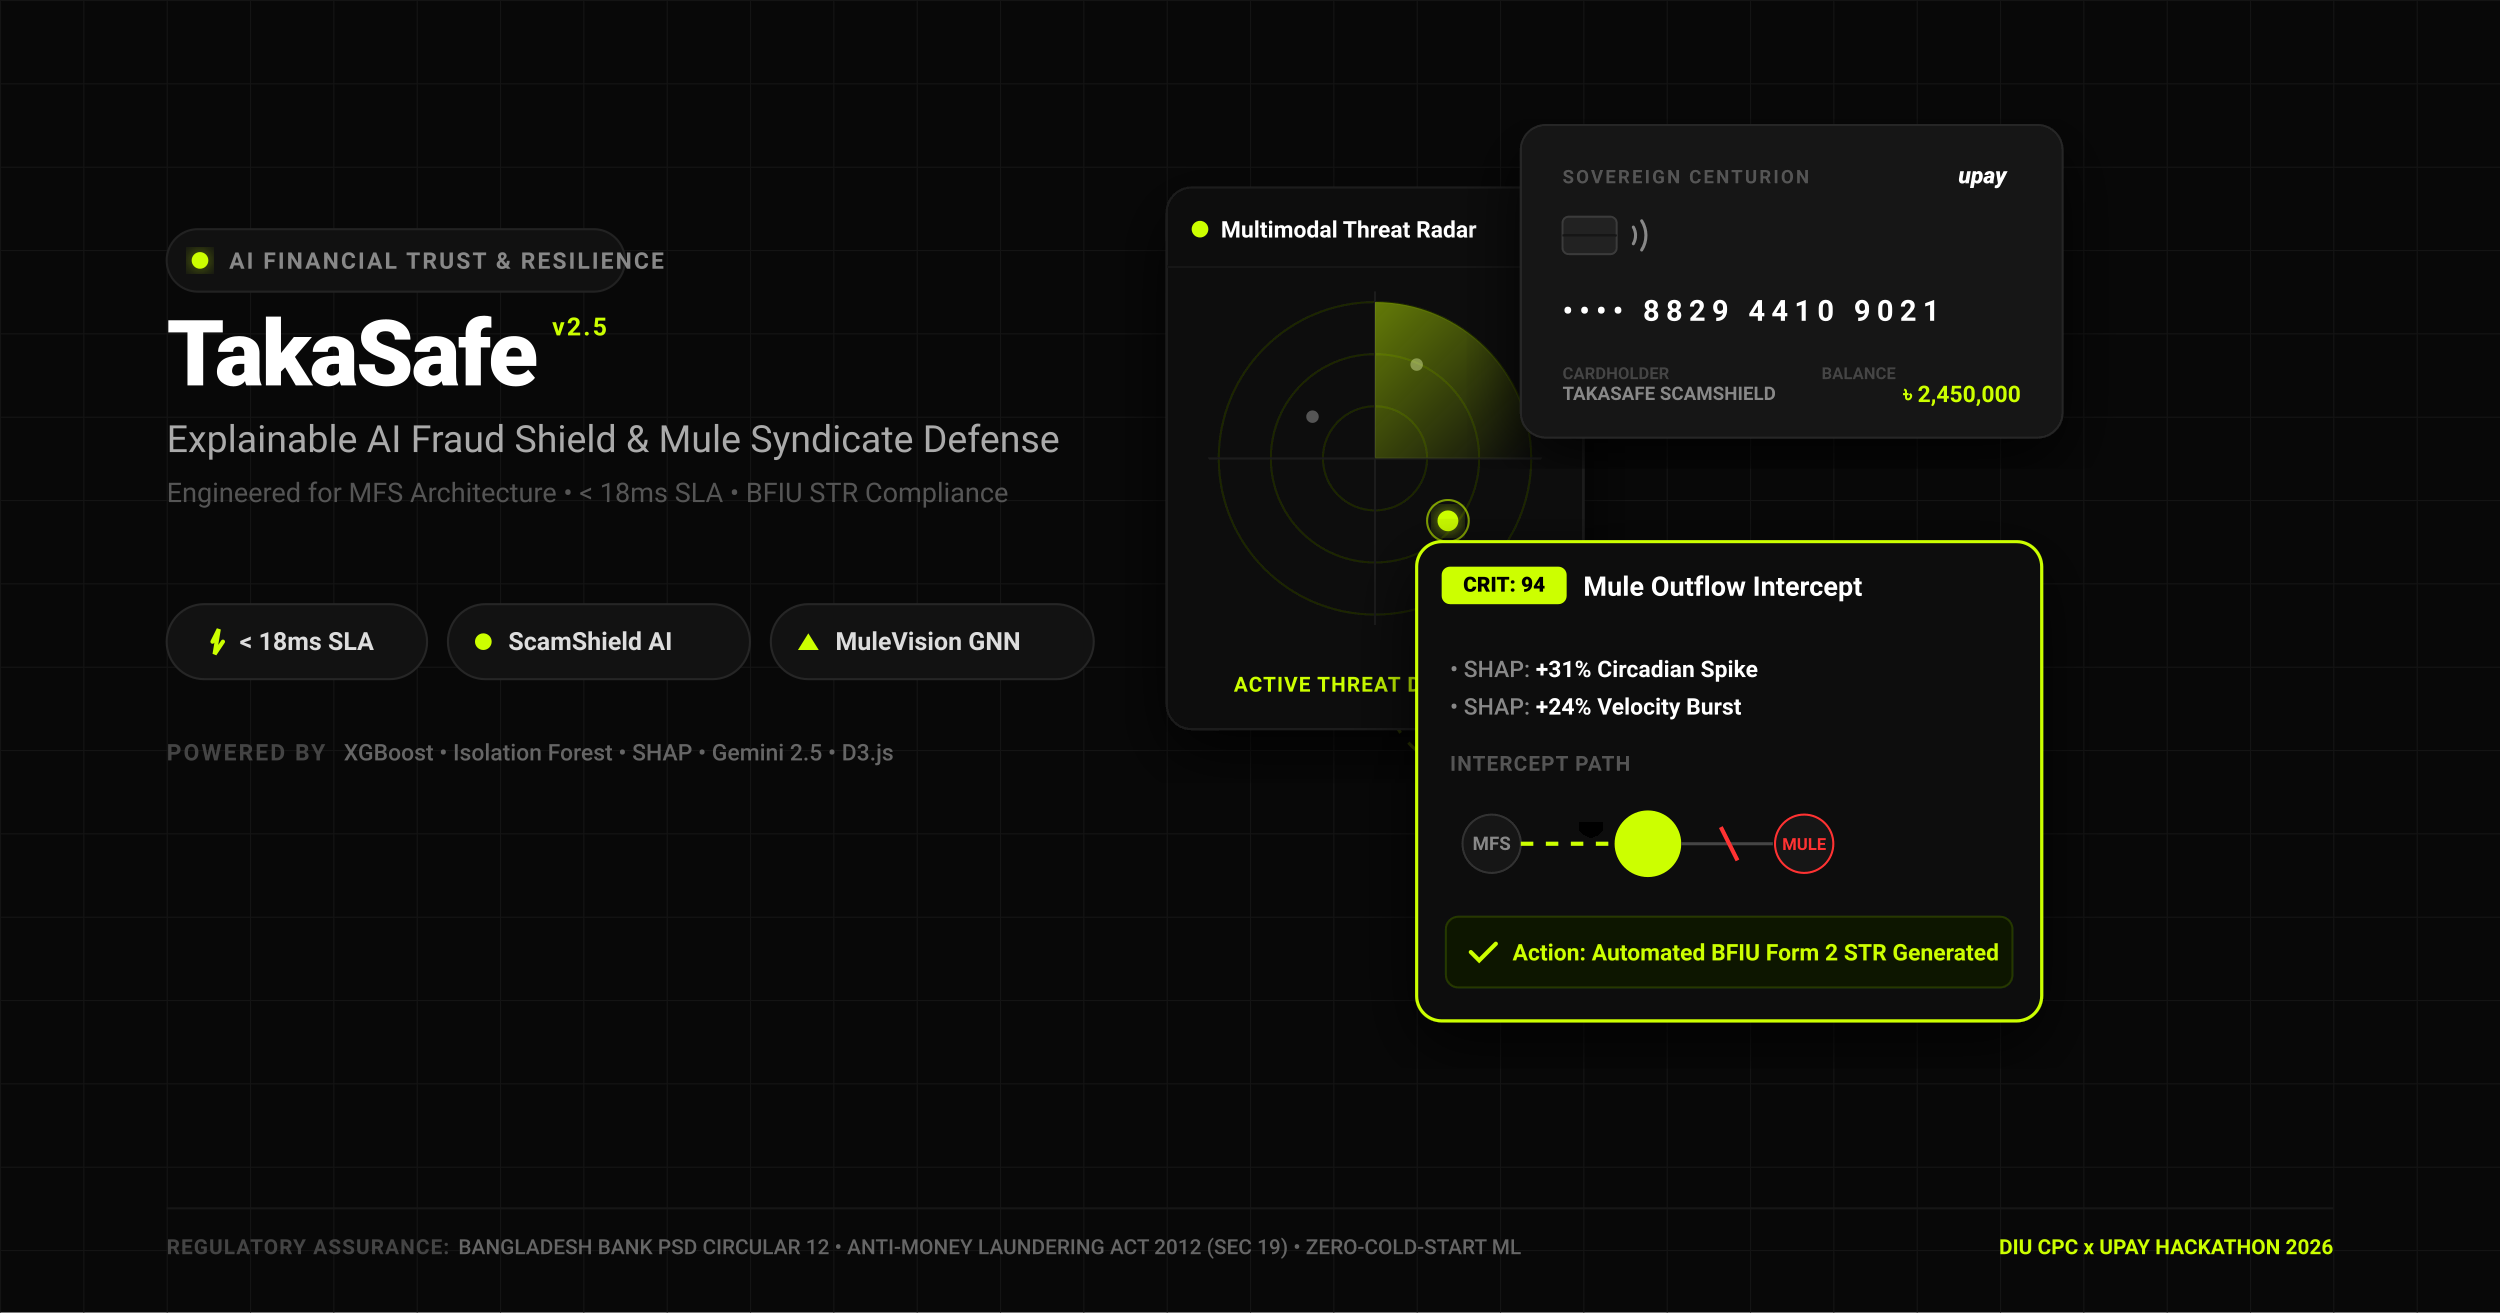
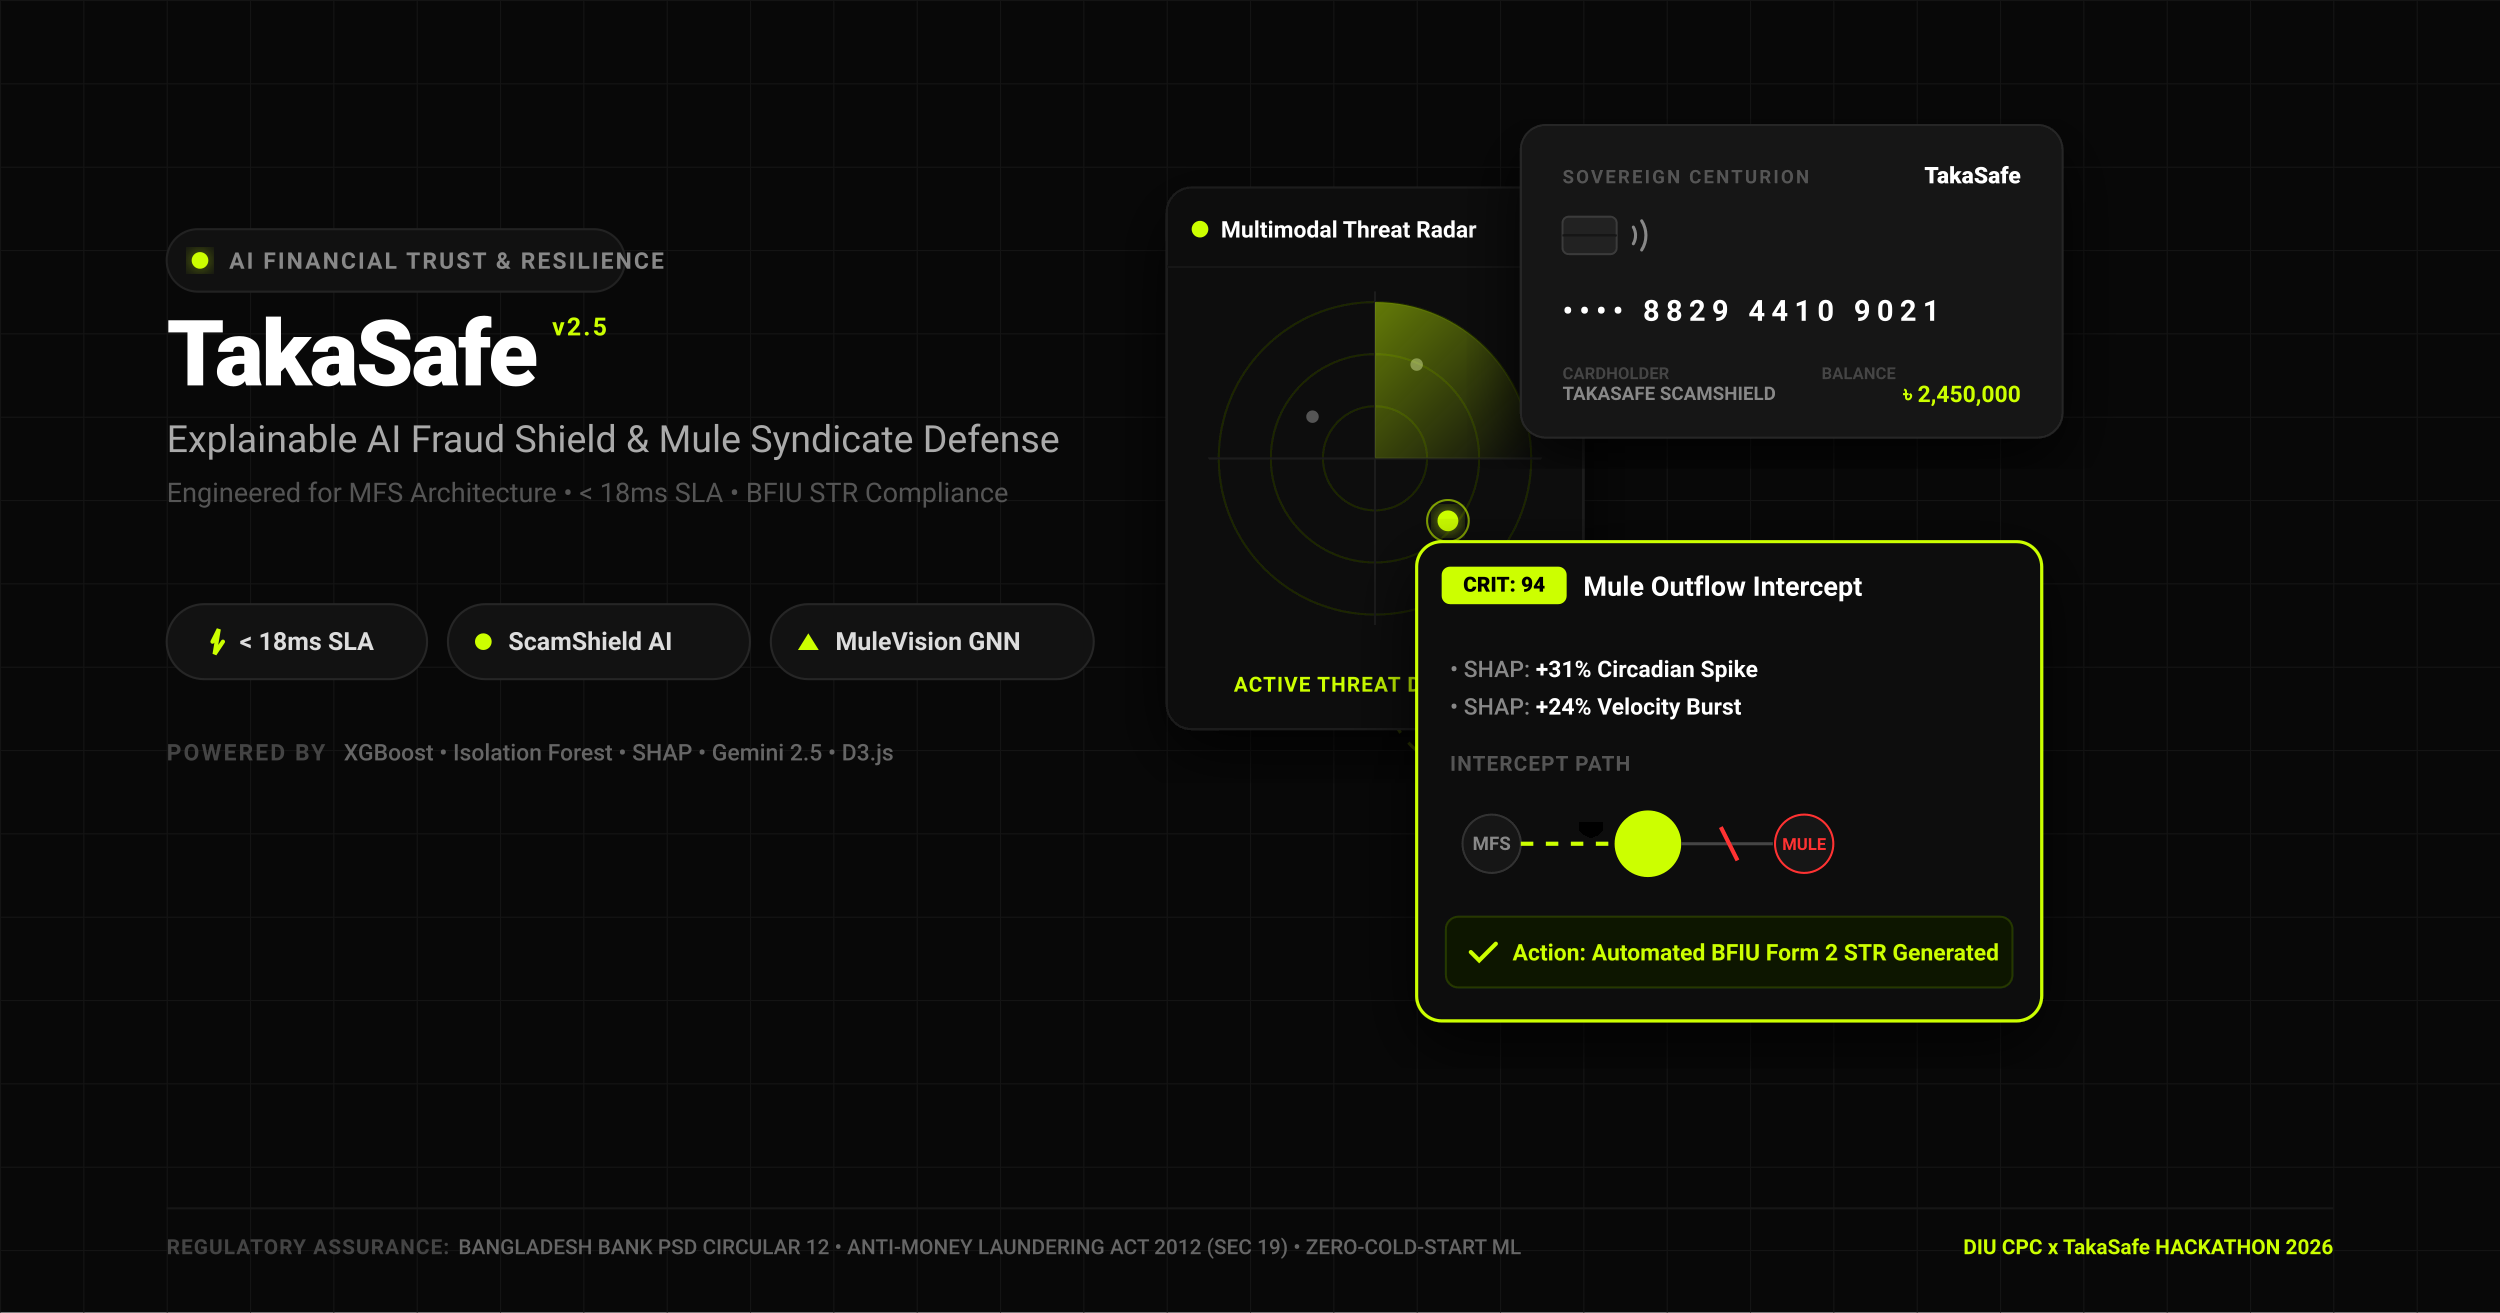
<svg xmlns="http://www.w3.org/2000/svg" viewBox="0 0 1200 630" width="100%" height="100%" style="background-color: #080808; font-family: -apple-system, BlinkMacSystemFont, 'Segoe UI', Roboto, Helvetica, Arial, sans-serif;">
  <defs>
    <pattern id="grid" width="40" height="40" patternUnits="userSpaceOnUse">
      <path d="M 40 0 L 0 0 0 40" fill="none" stroke="#141414" stroke-width="1" />
    </pattern>
    <filter id="glow" x="-30%" y="-30%" width="160%" height="160%">
      <feGaussianBlur stdDeviation="5" result="blur" />
      <feComposite in="SourceGraphic" in2="blur" operator="over" />
    </filter>
    <filter id="card-shadow" x="-10%" y="-10%" width="120%" height="120%">
      <feDropShadow dx="0" dy="12" stdDeviation="16" flood-color="#000000" flood-opacity="0.8" />
    </filter>
    <linearGradient id="sweep-gradient" x1="0%" y1="0%" x2="100%" y2="100%">
      <stop offset="0%" stop-color="#ccff00" stop-opacity="0.45" />
      <stop offset="100%" stop-color="#ccff00" stop-opacity="0" />
    </linearGradient>
    <style>
      /* Radar Sweep Spin Animation around Center (660, 220) */
      @keyframes radar-spin {
        from { transform: rotate(0deg); }
        to { transform: rotate(360deg); }
      }
      
      /* Threat Node Pulsing */
      @keyframes threat-pulse {
        0%, 100% { r: 5px; opacity: 1; }
        50% { r: 8px; opacity: 0.4; }
      }

      /* Mule Intercept Flow Lines */
      @keyframes dash-flow {
        from { stroke-dashoffset: 24; }
        to { stroke-dashoffset: 0; }
      }

      /* Intercept Shield Glow */
      @keyframes shield-glow {
        0%, 100% { filter: drop-shadow(0px 0px 4px #ccff00); }
        50% { filter: drop-shadow(0px 0px 10px #ccff00); }
      }

      /* NFC Contactless Wave Signal */
      @keyframes wave-pulse {
        0%, 100% { opacity: 0.2; stroke: #666666; }
        50% { opacity: 1; stroke: #ccff00; }
      }

      .radar-sweep-element {
        animation: radar-spin 3s linear infinite;
        transform-origin: 660px 220px;
      }

      .threat-node {
        animation: threat-pulse 1.8s infinite ease-in-out;
      }

      .flow-path {
        stroke-dasharray: 6 6;
        animation: dash-flow 1s linear infinite;
      }

      .intercept-shield {
        animation: shield-glow 2s infinite;
      }

      .wave-1 { animation: wave-pulse 1.5s infinite 0s; }
      .wave-2 { animation: wave-pulse 1.5s infinite 0.3s; }
    </style>
  </defs>
  <rect width="1200" height="630" fill="#080808" />
  <rect width="1200" height="630" fill="url(#grid)" />
  <g transform="translate(80, 0)">
    <g transform="translate(0, 110)">
      <rect x="0" y="0" width="220" height="30" rx="15" fill="#111111" stroke="#222222" stroke-width="1" />
      <circle cx="16" cy="15" r="4" fill="#ccff00" filter="url(#glow)" />
      <text x="30" y="19" fill="#888888" font-size="11" font-weight="600" letter-spacing="1">AI FINANCIAL TRUST &amp; RESILIENCE</text>
    </g>
    <g transform="translate(0, 185)">
      <text x="0" y="0" fill="#ffffff" font-size="44" font-weight="800" letter-spacing="-1">TakaSafe</text>
      <text x="185" y="-24" fill="#ccff00" font-size="12" font-weight="700" letter-spacing="1">v2.5</text>
      <text x="0" y="32" fill="#aaaaaa" font-size="18" font-weight="400">Explainable AI Fraud Shield &amp; Mule Syndicate Defense</text>
      <text x="0" y="56" fill="#555555" font-size="13" font-weight="400">Engineered for MFS Architecture • &lt; 18ms SLA • BFIU STR Compliance</text>
    </g>
    <g transform="translate(0, 290)">
      <rect x="0" y="0" width="125" height="36" rx="18" fill="#121212" stroke="#262626" stroke-width="1" />
      <path d="M 22 18 L 25 12 L 23 24 L 27 18" stroke="#ccff00" stroke-width="2" fill="none" stroke-linecap="round" />
      <text x="35" y="22" fill="#dddddd" font-size="12" font-weight="600">&lt; 18ms SLA</text>
      <rect x="135" y="0" width="145" height="36" rx="18" fill="#121212" stroke="#262626" stroke-width="1" />
      <circle cx="152" cy="18" r="4" fill="#ccff00" />
      <text x="164" y="22" fill="#dddddd" font-size="12" font-weight="600">ScamShield AI</text>
      <rect x="290" y="0" width="155" height="36" rx="18" fill="#121212" stroke="#262626" stroke-width="1" />
      <polygon points="308,14 313,22 303,22" fill="#ccff00" />
      <text x="321" y="22" fill="#dddddd" font-size="12" font-weight="600">MuleVision GNN</text>
    </g>
    <g transform="translate(0, 365)">
      <text x="0" y="0" fill="#444444" font-size="11" font-weight="600" letter-spacing="1">POWERED BY</text>
      <text x="85" y="0" fill="#666666" font-size="11" font-weight="500">XGBoost • Isolation Forest • SHAP • Gemini 2.5 • D3.js</text>
    </g>
  </g>
  <path d="M 660 300 C 660 350, 680 370, 710 370" fill="none" stroke="#ccff00" stroke-width="1.5" class="flow-path" opacity="0.4" />
  <g transform="translate(560, 90)" filter="url(#card-shadow)">
    <rect x="0" y="0" width="200" height="260" rx="12" fill="#0d0d0d" stroke="#1f1f1f" stroke-width="1" />
    <circle cx="16" cy="20" r="4" fill="#ccff00" />
    <text x="26" y="24" fill="#ffffff" font-size="11" font-weight="700">Multimodal Threat Radar</text>
    <line x1="0" y1="38" x2="200" y2="38" stroke="#161616" stroke-width="1" />
    <g transform="translate(100, 130)">
      <circle cx="0" cy="0" r="75" fill="none" stroke="#1e2605" stroke-width="1" />
      <circle cx="0" cy="0" r="50" fill="none" stroke="#1e2605" stroke-width="1" />
      <circle cx="0" cy="0" r="25" fill="none" stroke="#1e2605" stroke-width="1" />
      <line x1="-80" y1="0" x2="80" y2="0" stroke="#1a1a1a" stroke-width="1" />
      <line x1="0" y1="-80" x2="0" y2="80" stroke="#1a1a1a" stroke-width="1" />
      <circle cx="-30" cy="-20" r="3" fill="#ffffff" opacity="0.3" />
      <circle cx="20" cy="-45" r="3" fill="#ffffff" opacity="0.4" />
      <circle cx="35" cy="30" r="5" fill="#ccff00" class="threat-node" filter="url(#glow)" />
      <circle cx="35" cy="30" r="10" fill="none" stroke="#ccff00" stroke-width="1" opacity="0.6" />
    </g>
    <text x="100" y="242" text-anchor="middle" fill="#ccff00" font-size="10" font-weight="700" letter-spacing="0.5">ACTIVE THREAT DETECTED</text>
  </g>
  <g class="radar-sweep-element">
    <path d="M 660 220 L 735 220 A 75 75 0 0 0 660 145 Z" fill="url(#sweep-gradient)" />
    <line x1="660" y1="220" x2="735" y2="220" stroke="#ccff00" stroke-width="1.5" filter="url(#glow)" />
  </g>
  <g transform="translate(730, 60)" filter="url(#card-shadow)">
    <rect x="0" y="0" width="260" height="150" rx="12" fill="#121212" stroke="#282828" stroke-width="1" />
    <text x="20" y="28" fill="#555555" font-size="9" font-weight="700" letter-spacing="1">SOVEREIGN CENTURION</text>
-     <text x="210" y="28" fill="#ffffff" font-size="11" font-weight="800" font-style="italic">upay</text>
+     <text x="240" y="28" fill="#ffffff" font-size="11" font-weight="800" text-anchor="end">TakaSafe</text>
    <rect x="20" y="44" width="26" height="18" rx="3" fill="#222222" stroke="#3a3a3a" stroke-width="1" />
    <line x1="20" y1="53" x2="46" y2="53" stroke="#121212" stroke-width="1" />
    <g transform="translate(52, 45)">
      <path d="M 2 4 A 8 8 0 0 1 2 12" fill="none" stroke="#888888" stroke-width="1.5" stroke-linecap="round" class="wave-1" />
      <path d="M 6 1 A 13 13 0 0 1 6 15" fill="none" stroke="#888888" stroke-width="1.5" stroke-linecap="round" class="wave-2" />
    </g>
    <text x="20" y="94" fill="#ffffff" font-size="14" font-weight="600" letter-spacing="3">•••• 8829 4410 9021</text>
    <text x="20" y="122" fill="#444444" font-size="8" font-weight="600">CARDHOLDER</text>
    <text x="20" y="132" fill="#888888" font-size="9" font-weight="600">TAKASAFE SCAMSHIELD</text>
    <text x="180" y="122" fill="#444444" font-size="8" font-weight="600" text-anchor="end">BALANCE</text>
    <text x="240" y="133" fill="#ccff00" font-size="11" font-weight="700" text-anchor="end">৳ 2,450,000</text>
  </g>
  <g transform="translate(680, 260)" filter="url(#card-shadow)">
    <rect x="0" y="0" width="300" height="230" rx="12" fill="#0a0a0a" stroke="#ccff00" stroke-width="1.5" />
    <rect x="12" y="12" width="60" height="18" rx="4" fill="#ccff00" />
    <text x="42" y="24" fill="#000000" font-size="10" font-weight="800" text-anchor="middle">CRIT: 94</text>
    <text x="80" y="26" fill="#ffffff" font-size="13" font-weight="700">Mule Outflow Intercept</text>
    <g transform="translate(16, 55)">
      <text x="0" y="10" fill="#888888" font-size="11" font-weight="500">• SHAP: <tspan fill="#ffffff" font-weight="700">+31% Circadian Spike</tspan>
      </text>
      <text x="0" y="28" fill="#888888" font-size="11" font-weight="500">• SHAP: <tspan fill="#ffffff" font-weight="700">+24% Velocity Burst</tspan>
      </text>
    </g>
    <g transform="translate(16, 110)">
      <text x="0" y="0" fill="#555555" font-size="10" font-weight="700" letter-spacing="0.5">INTERCEPT PATH</text>
      <g transform="translate(0, 15)">
        <circle cx="20" cy="20" r="14" fill="#141414" stroke="#333333" stroke-width="1" />
        <text x="20" y="23" fill="#888888" font-size="9" font-weight="700" text-anchor="middle">MFS</text>
        <line x1="34" y1="20" x2="80" y2="20" stroke="#ccff00" stroke-width="2" class="flow-path" />
        <circle cx="95" cy="20" r="16" fill="#ccff00" class="intercept-shield" />
        <path d="M 91 15 L 99 15 L 99 20 C 99 24 91 26 91 26 C 91 26 83 24 83 20 L 83 15 Z" fill="#000000" transform="translate(4, -1) scale(0.7)" />
        <line x1="111" y1="20" x2="155" y2="20" stroke="#444444" stroke-width="1.5" />
        <line x1="130" y1="12" x2="138" y2="28" stroke="#ff3333" stroke-width="2" />
        <circle cx="170" cy="20" r="14" fill="#141414" stroke="#ff3333" stroke-width="1" />
        <text x="170" y="23" fill="#ff3333" font-size="8" font-weight="700" text-anchor="middle">MULE</text>
      </g>
    </g>
    <g transform="translate(14, 180)">
      <rect x="0" y="0" width="272" height="34" rx="6" fill="#111803" stroke="#253805" stroke-width="1" />
      <path d="M 12 17 L 16 21 L 24 13" fill="none" stroke="#ccff00" stroke-width="2" stroke-linecap="round" />
      <text x="32" y="21" fill="#ccff00" font-size="11" font-weight="700">Action: Automated BFIU Form 2 STR Generated</text>
    </g>
  </g>
  <g transform="translate(80, 580)">
    <line x1="0" y1="0" x2="1040" y2="0" stroke="#161616" stroke-width="1" />
    <text x="0" y="22" fill="#444444" font-size="10" font-weight="600" letter-spacing="0.5">REGULATORY ASSURANCE:</text>
    <text x="140" y="22" fill="#666666" font-size="10" font-weight="500">BANGLADESH BANK PSD CIRCULAR 12 • ANTI-MONEY LAUNDERING ACT 2012 (SEC 19) • ZERO-COLD-START ML</text>
-     <text x="1040" y="22" fill="#ccff00" font-size="10" font-weight="700" text-anchor="end">DIU CPC x UPAY HACKATHON 2026</text>
+     <text x="1040" y="22" fill="#ccff00" font-size="10" font-weight="700" text-anchor="end">DIU CPC x TakaSafe HACKATHON 2026</text>
  </g>
</svg>
